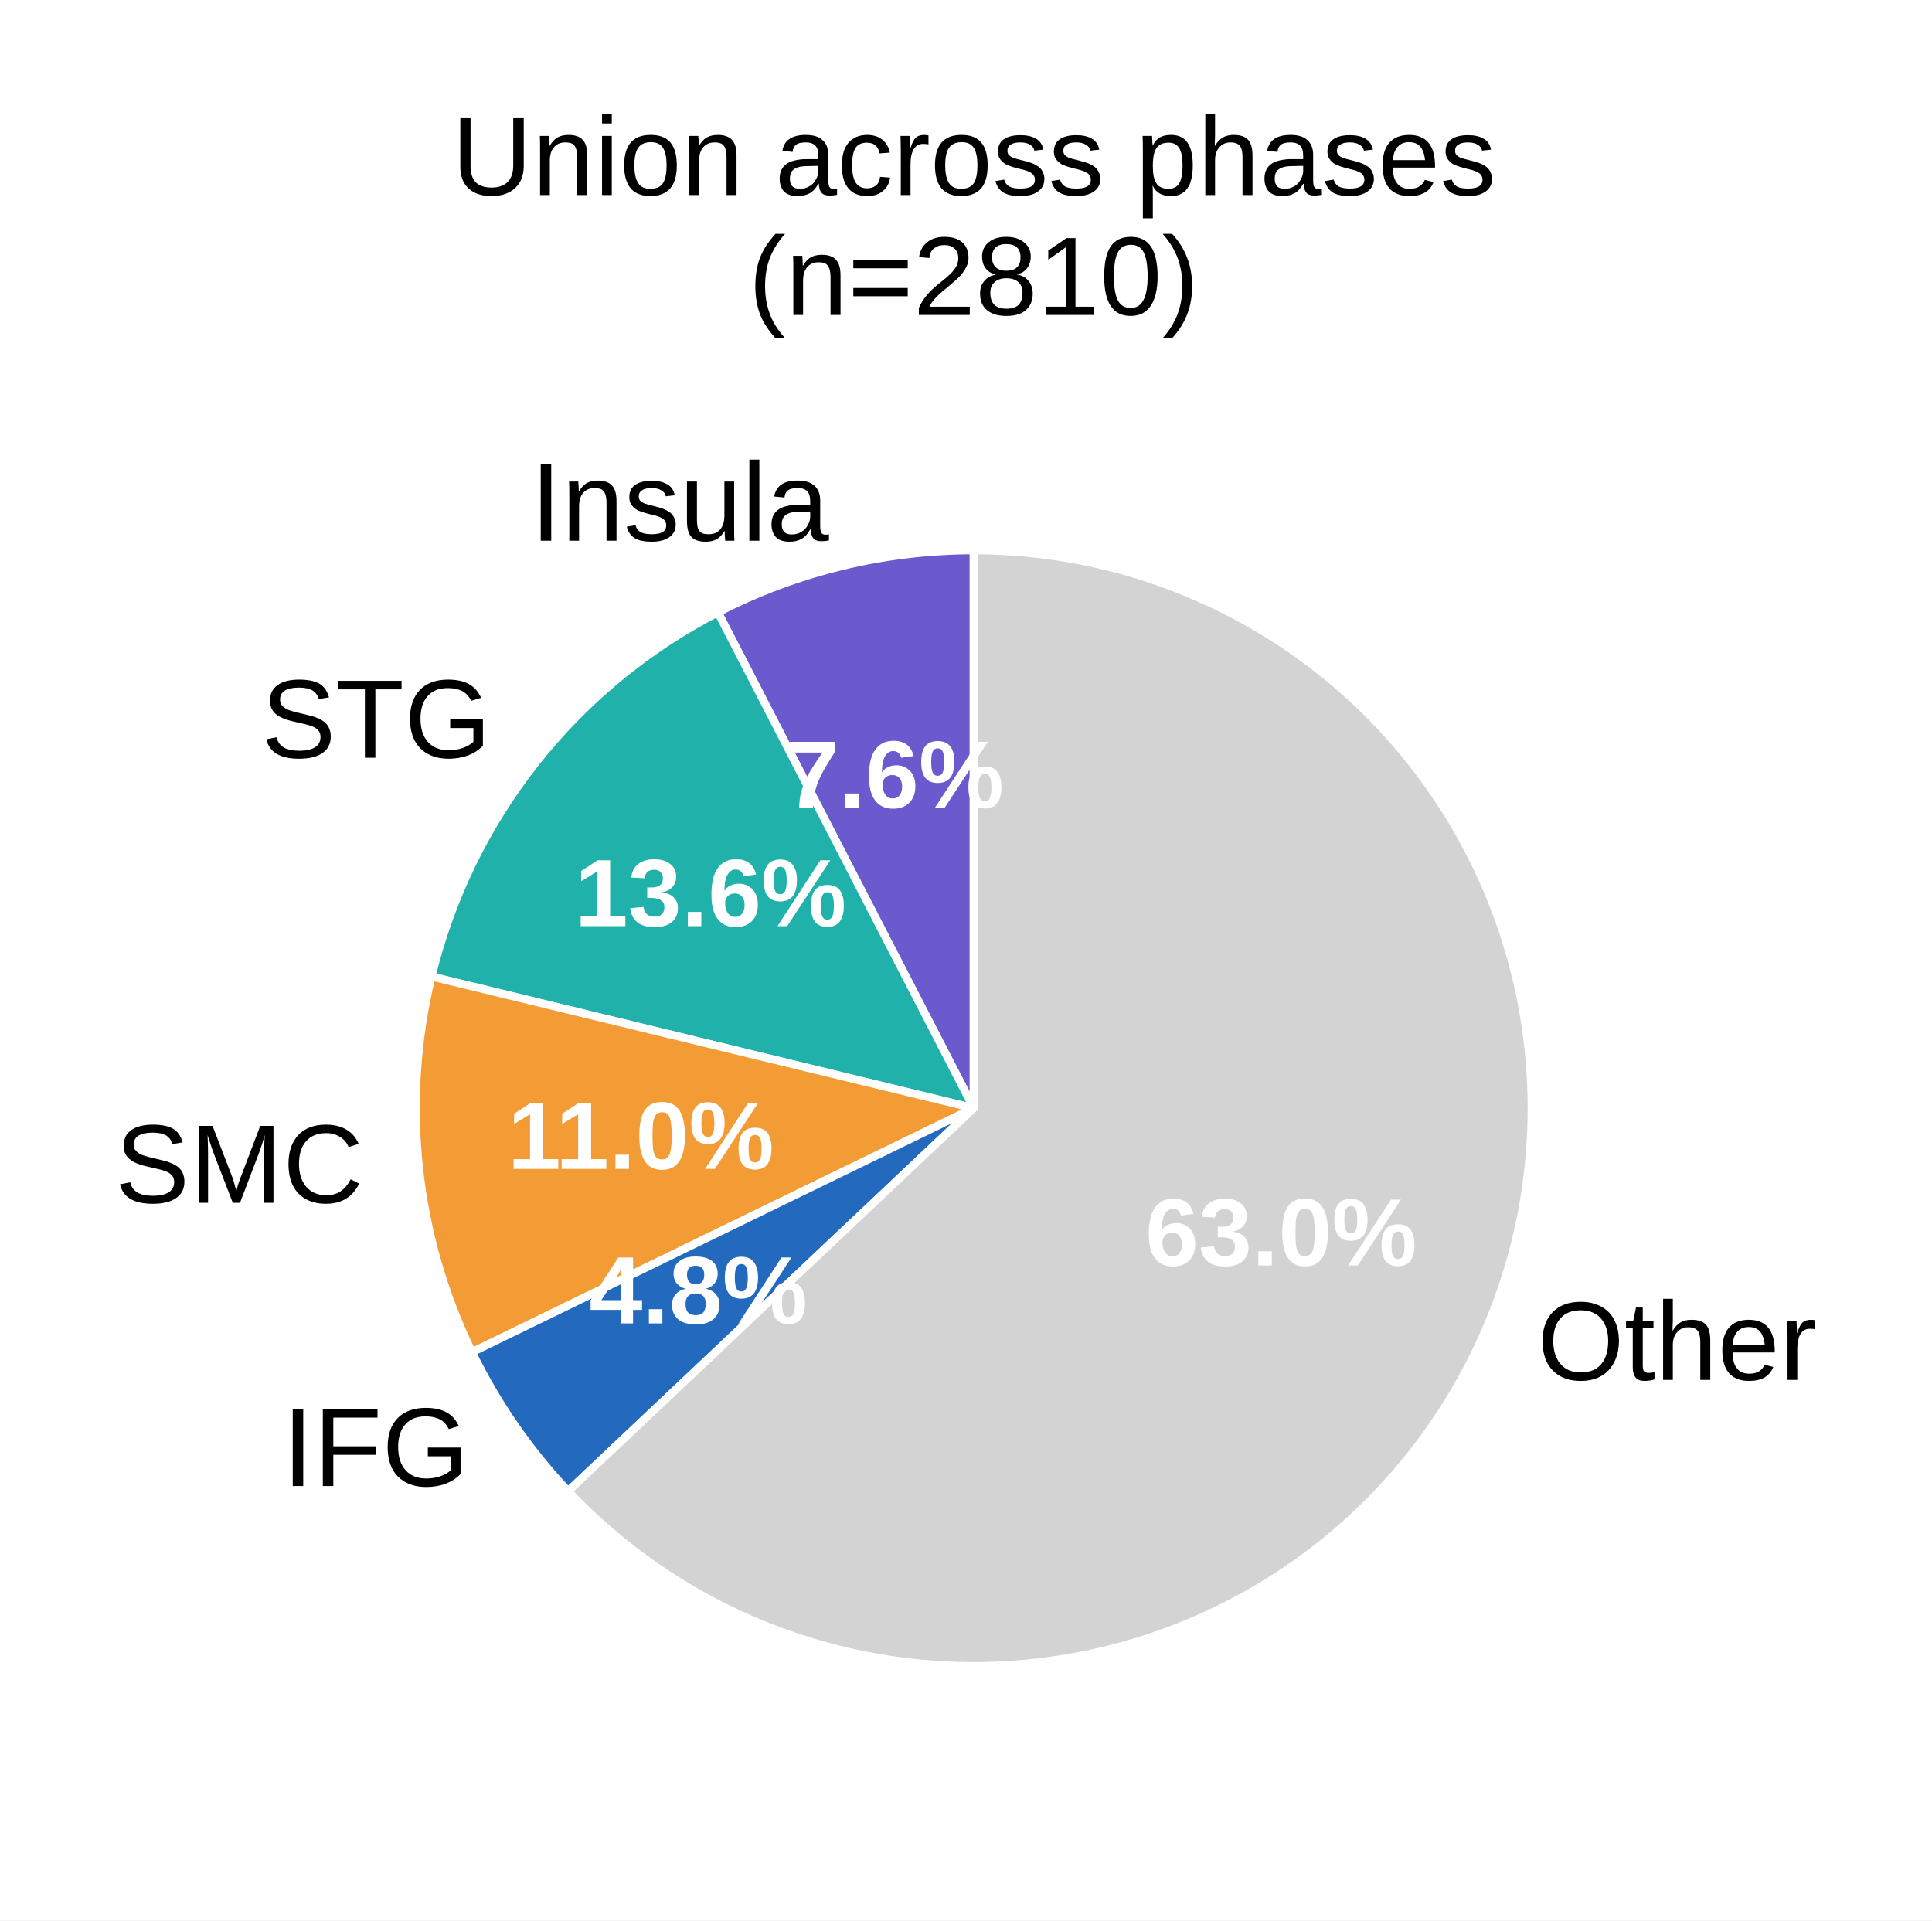
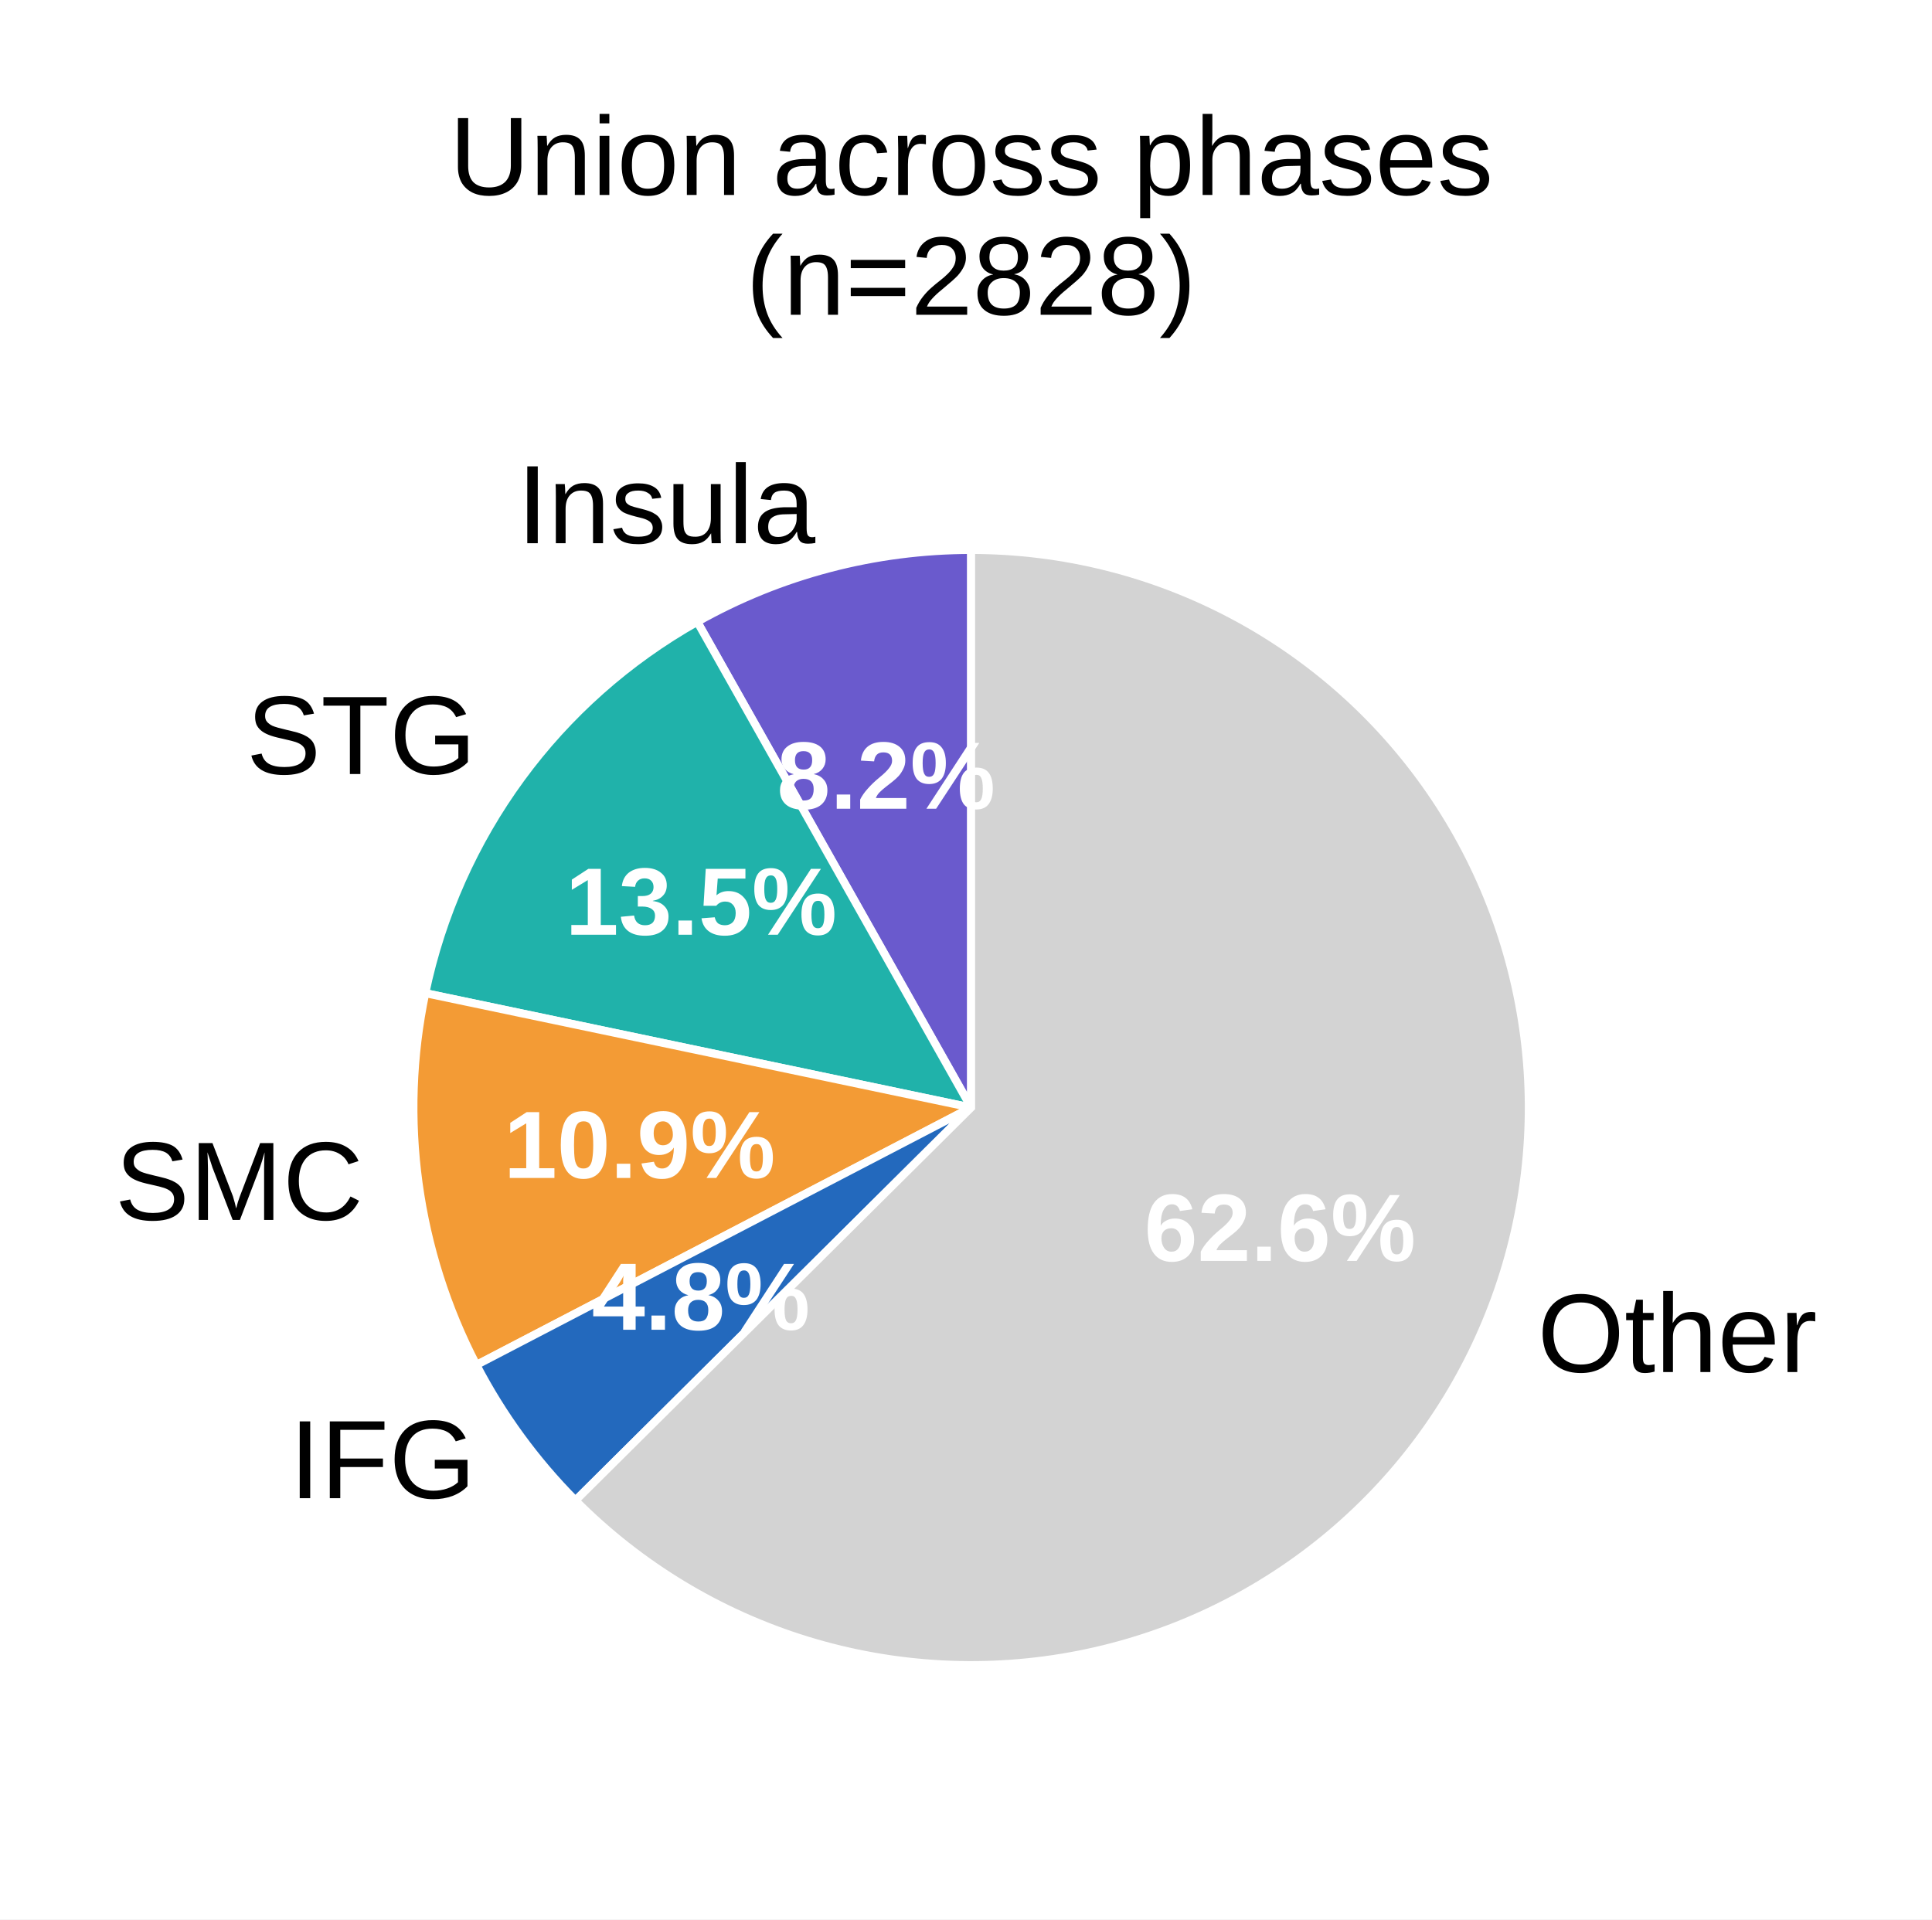
- <svg xmlns="http://www.w3.org/2000/svg" width="120.933pt" height="120.224pt" viewBox="0 0 120.933 120.224" version="1.1">
+ <svg xmlns="http://www.w3.org/2000/svg" width="120.984pt" height="120.224pt" viewBox="0 0 120.984 120.224" version="1.1">
  <defs>
    <style type="text/css">*{stroke-linejoin: round; stroke-linecap: butt}</style>
  </defs>
  <g id="figure_1">
    <g id="patch_1">
-       <path d="M 0 120.224  L 120.933 120.224  L 120.933 0  L 0 0  z " style="fill: #ffffff" />
+       <path d="M 0 120.224  L 120.984 120.224  L 120.984 0  L 0 0  z " style="fill: #ffffff" />
    </g>
    <g id="axes_1">
      <g id="patch_2">
-         <path d="M 60.949 34.447  C 58.174 34.447 55.408 34.778 52.711 35.433  C 50.014 36.088 47.405 37.061 44.938 38.334  L 60.949 69.37  z " style="fill: #6a5acd; stroke: #ffffff; stroke-width: 0.5; stroke-linejoin: miter" />
+         <path d="M 60.812 34.447  C 57.821 34.447 54.842 34.832 51.949 35.591  C 49.055 36.35 46.271 37.478 43.665 38.947  L 60.812 69.37  z " style="fill: #6a5acd; stroke: #ffffff; stroke-width: 0.5; stroke-linejoin: miter" />
      </g>
      <g id="patch_3">
-         <path d="M 44.938 38.334  C 40.492 40.628 36.589 43.851 33.497 47.784  C 30.404 51.717 28.192 56.27 27.012 61.132  L 60.949 69.37  z " style="fill: #20b2aa; stroke: #ffffff; stroke-width: 0.5; stroke-linejoin: miter" />
+         <path d="M 43.665 38.947  C 39.335 41.388 35.574 44.726 32.637 48.737  C 29.7 52.747 27.652 57.34 26.632 62.205  L 60.812 69.37  z " style="fill: #20b2aa; stroke: #ffffff; stroke-width: 0.5; stroke-linejoin: miter" />
      </g>
      <g id="patch_4">
-         <path d="M 27.012 61.132  C 26.061 65.05 25.796 69.103 26.228 73.111  C 26.659 77.12 27.782 81.023 29.546 84.648  L 60.949 69.37  z " style="fill: #f39b35; stroke: #ffffff; stroke-width: 0.5; stroke-linejoin: miter" />
+         <path d="M 26.632 62.205  C 25.811 66.126 25.669 70.159 26.215 74.127  C 26.761 78.096 27.985 81.941 29.834 85.494  L 60.812 69.37  z " style="fill: #f39b35; stroke: #ffffff; stroke-width: 0.5; stroke-linejoin: miter" />
      </g>
      <g id="patch_5">
-         <path d="M 29.546 84.648  C 30.32 86.241 31.215 87.772 32.222 89.228  C 33.229 90.685 34.345 92.063 35.561 93.35  L 60.949 69.37  z " style="fill: #2369bd; stroke: #ffffff; stroke-width: 0.5; stroke-linejoin: miter" />
+         <path d="M 29.834 85.494  C 30.647 87.055 31.576 88.552 32.614 89.973  C 33.652 91.393 34.796 92.734 36.036 93.982  L 60.812 69.37  z " style="fill: #2369bd; stroke: #ffffff; stroke-width: 0.5; stroke-linejoin: miter" />
      </g>
      <g id="patch_6">
-         <path d="M 35.561 93.35  C 39.534 97.556 44.489 100.709 49.981 102.526  C 55.474 104.343 61.332 104.767 67.029 103.76  C 72.725 102.753 78.083 100.346 82.62 96.756  C 87.156 93.167 90.73 88.506 93.02 83.193  C 95.31 77.881 96.244 72.082 95.739 66.319  C 95.233 60.556 93.304 55.008 90.124 50.176  C 86.945 45.343 82.614 41.375 77.522 38.63  C 72.429 35.885 66.734 34.447 60.949 34.447  L 60.949 69.37  z " style="fill: #d3d3d3; stroke: #ffffff; stroke-width: 0.5; stroke-linejoin: miter" />
+         <path d="M 36.036 93.982  C 40.087 98.06 45.082 101.075 50.577 102.76  C 56.073 104.444 61.9 104.746 67.54 103.639  C 73.18 102.532 78.46 100.049 82.911 96.412  C 87.362 92.775 90.846 88.095 93.055 82.788  C 95.263 77.482 96.128 71.711 95.571 65.991  C 95.015 60.27 93.055 54.774 89.866 49.992  C 86.677 45.211 82.356 41.289 77.288 38.578  C 72.22 35.866 66.56 34.447 60.812 34.447  L 60.812 69.37  z " style="fill: #d3d3d3; stroke: #ffffff; stroke-width: 0.5; stroke-linejoin: miter" />
      </g>
      <g id="matplotlib.axis_1" />
      <g id="matplotlib.axis_2" />
      <g id="text_1">
-         <text style="font-size: 7px; font-family: 'Arial', sans-serif; text-anchor: end" x="51.888" y="33.849" transform="rotate(-0 51.88762 33.84878)">Insula</text>
+         <text style="font-size: 7px; font-family: 'Arial', sans-serif; text-anchor: end" x="51.062" y="34.023" transform="rotate(-0 51.06231 34.02261)">Insula</text>
      </g>
      <g id="text_2">
-         <text style="font-weight: 700; font-size: 6px; font-family: 'Arial', sans-serif; text-anchor: middle; fill: #ffffff" x="56.007" y="50.563" transform="rotate(-0 56.0066 50.56313)">7.6%</text>
+         <text style="font-weight: 700; font-size: 6px; font-family: 'Arial', sans-serif; text-anchor: middle; fill: #ffffff" x="55.494" y="50.658" transform="rotate(-0 55.49416 50.65795)">8.2%</text>
      </g>
      <g id="text_3">
-         <text style="font-size: 7px; font-family: 'Arial', sans-serif; text-anchor: end" x="30.751" y="47.435" transform="rotate(-0 30.75145 47.43521)">STG</text>
+         <text style="font-size: 7px; font-family: 'Arial', sans-serif; text-anchor: end" x="29.819" y="48.483" transform="rotate(-0 29.8194 48.48275)">STG</text>
      </g>
      <g id="text_4">
-         <text style="font-weight: 700; font-size: 6px; font-family: 'Arial', sans-serif; text-anchor: middle; fill: #ffffff" x="44.478" y="57.974" transform="rotate(-0 44.47778 57.97391)">13.6%</text>
+         <text style="font-weight: 700; font-size: 6px; font-family: 'Arial', sans-serif; text-anchor: middle; fill: #ffffff" x="43.907" y="58.545" transform="rotate(-0 43.90712 58.5453)">13.5%</text>
      </g>
      <g id="text_5">
-         <text style="font-size: 7px; font-family: 'Arial', sans-serif; text-anchor: end" x="22.755" y="75.295" transform="rotate(-0 22.75531 75.29493)">SMC</text>
+         <text style="font-size: 7px; font-family: 'Arial', sans-serif; text-anchor: end" x="22.755" y="76.413" transform="rotate(-0 22.75531 76.4125)">SMC</text>
      </g>
      <g id="text_6">
-         <text style="font-weight: 700; font-size: 6px; font-family: 'Arial', sans-serif; text-anchor: middle; fill: #ffffff" x="40.116" y="73.17" transform="rotate(-0 40.11625 73.17012)">11.0%</text>
+         <text style="font-weight: 700; font-size: 6px; font-family: 'Arial', sans-serif; text-anchor: middle; fill: #ffffff" x="40.054" y="73.78" transform="rotate(-0 40.05398 73.77971)">10.9%</text>
      </g>
      <g id="text_7">
-         <text style="font-size: 7px; font-family: 'Arial', sans-serif; text-anchor: end" x="29.349" y="93.024" transform="rotate(-0 29.34938 93.02383)">IFG</text>
+         <text style="font-size: 7px; font-family: 'Arial', sans-serif; text-anchor: end" x="29.794" y="93.842" transform="rotate(-0 29.79421 93.84243)">IFG</text>
      </g>
      <g id="text_8">
-         <text style="font-weight: 700; font-size: 6px; font-family: 'Arial', sans-serif; text-anchor: middle; fill: #ffffff" x="43.713" y="82.84" transform="rotate(-0 43.71302 82.84043)">4.8%</text>
+         <text style="font-weight: 700; font-size: 6px; font-family: 'Arial', sans-serif; text-anchor: middle; fill: #ffffff" x="43.893" y="83.287" transform="rotate(-0 43.89337 83.28694)">4.8%</text>
      </g>
      <g id="text_9">
-         <text style="font-size: 7px; font-family: 'Arial', sans-serif; text-anchor: start" x="96.227" y="86.385" transform="rotate(-0 96.22717 86.38504)">Other</text>
+         <text style="font-size: 7px; font-family: 'Arial', sans-serif; text-anchor: start" x="96.279" y="85.94" transform="rotate(-0 96.27877 85.93976)">Other</text>
      </g>
      <g id="text_10">
-         <text style="font-weight: 700; font-size: 6px; font-family: 'Arial', sans-serif; text-anchor: middle; fill: #ffffff" x="80.192" y="79.219" transform="rotate(-0 80.19181 79.21927)">63.0%</text>
+         <text style="font-weight: 700; font-size: 6px; font-family: 'Arial', sans-serif; text-anchor: middle; fill: #ffffff" x="80.158" y="78.976" transform="rotate(-0 80.15768 78.97639)">62.6%</text>
      </g>
      <g id="text_11">
-         <text style="font-size: 7px; font-family: 'Arial', sans-serif" transform="translate(28.26704 12.21047)">Union across phases</text>
-         <text style="font-size: 7px; font-family: 'Arial', sans-serif" transform="translate(46.84274 19.71666)">(n=2810)</text>
+         <text style="font-size: 7px; font-family: 'Arial', sans-serif" transform="translate(28.13003 12.21047)">Union across phases</text>
+         <text style="font-size: 7px; font-family: 'Arial', sans-serif" transform="translate(46.70574 19.71666)">(n=2828)</text>
      </g>
    </g>
  </g>
</svg>
